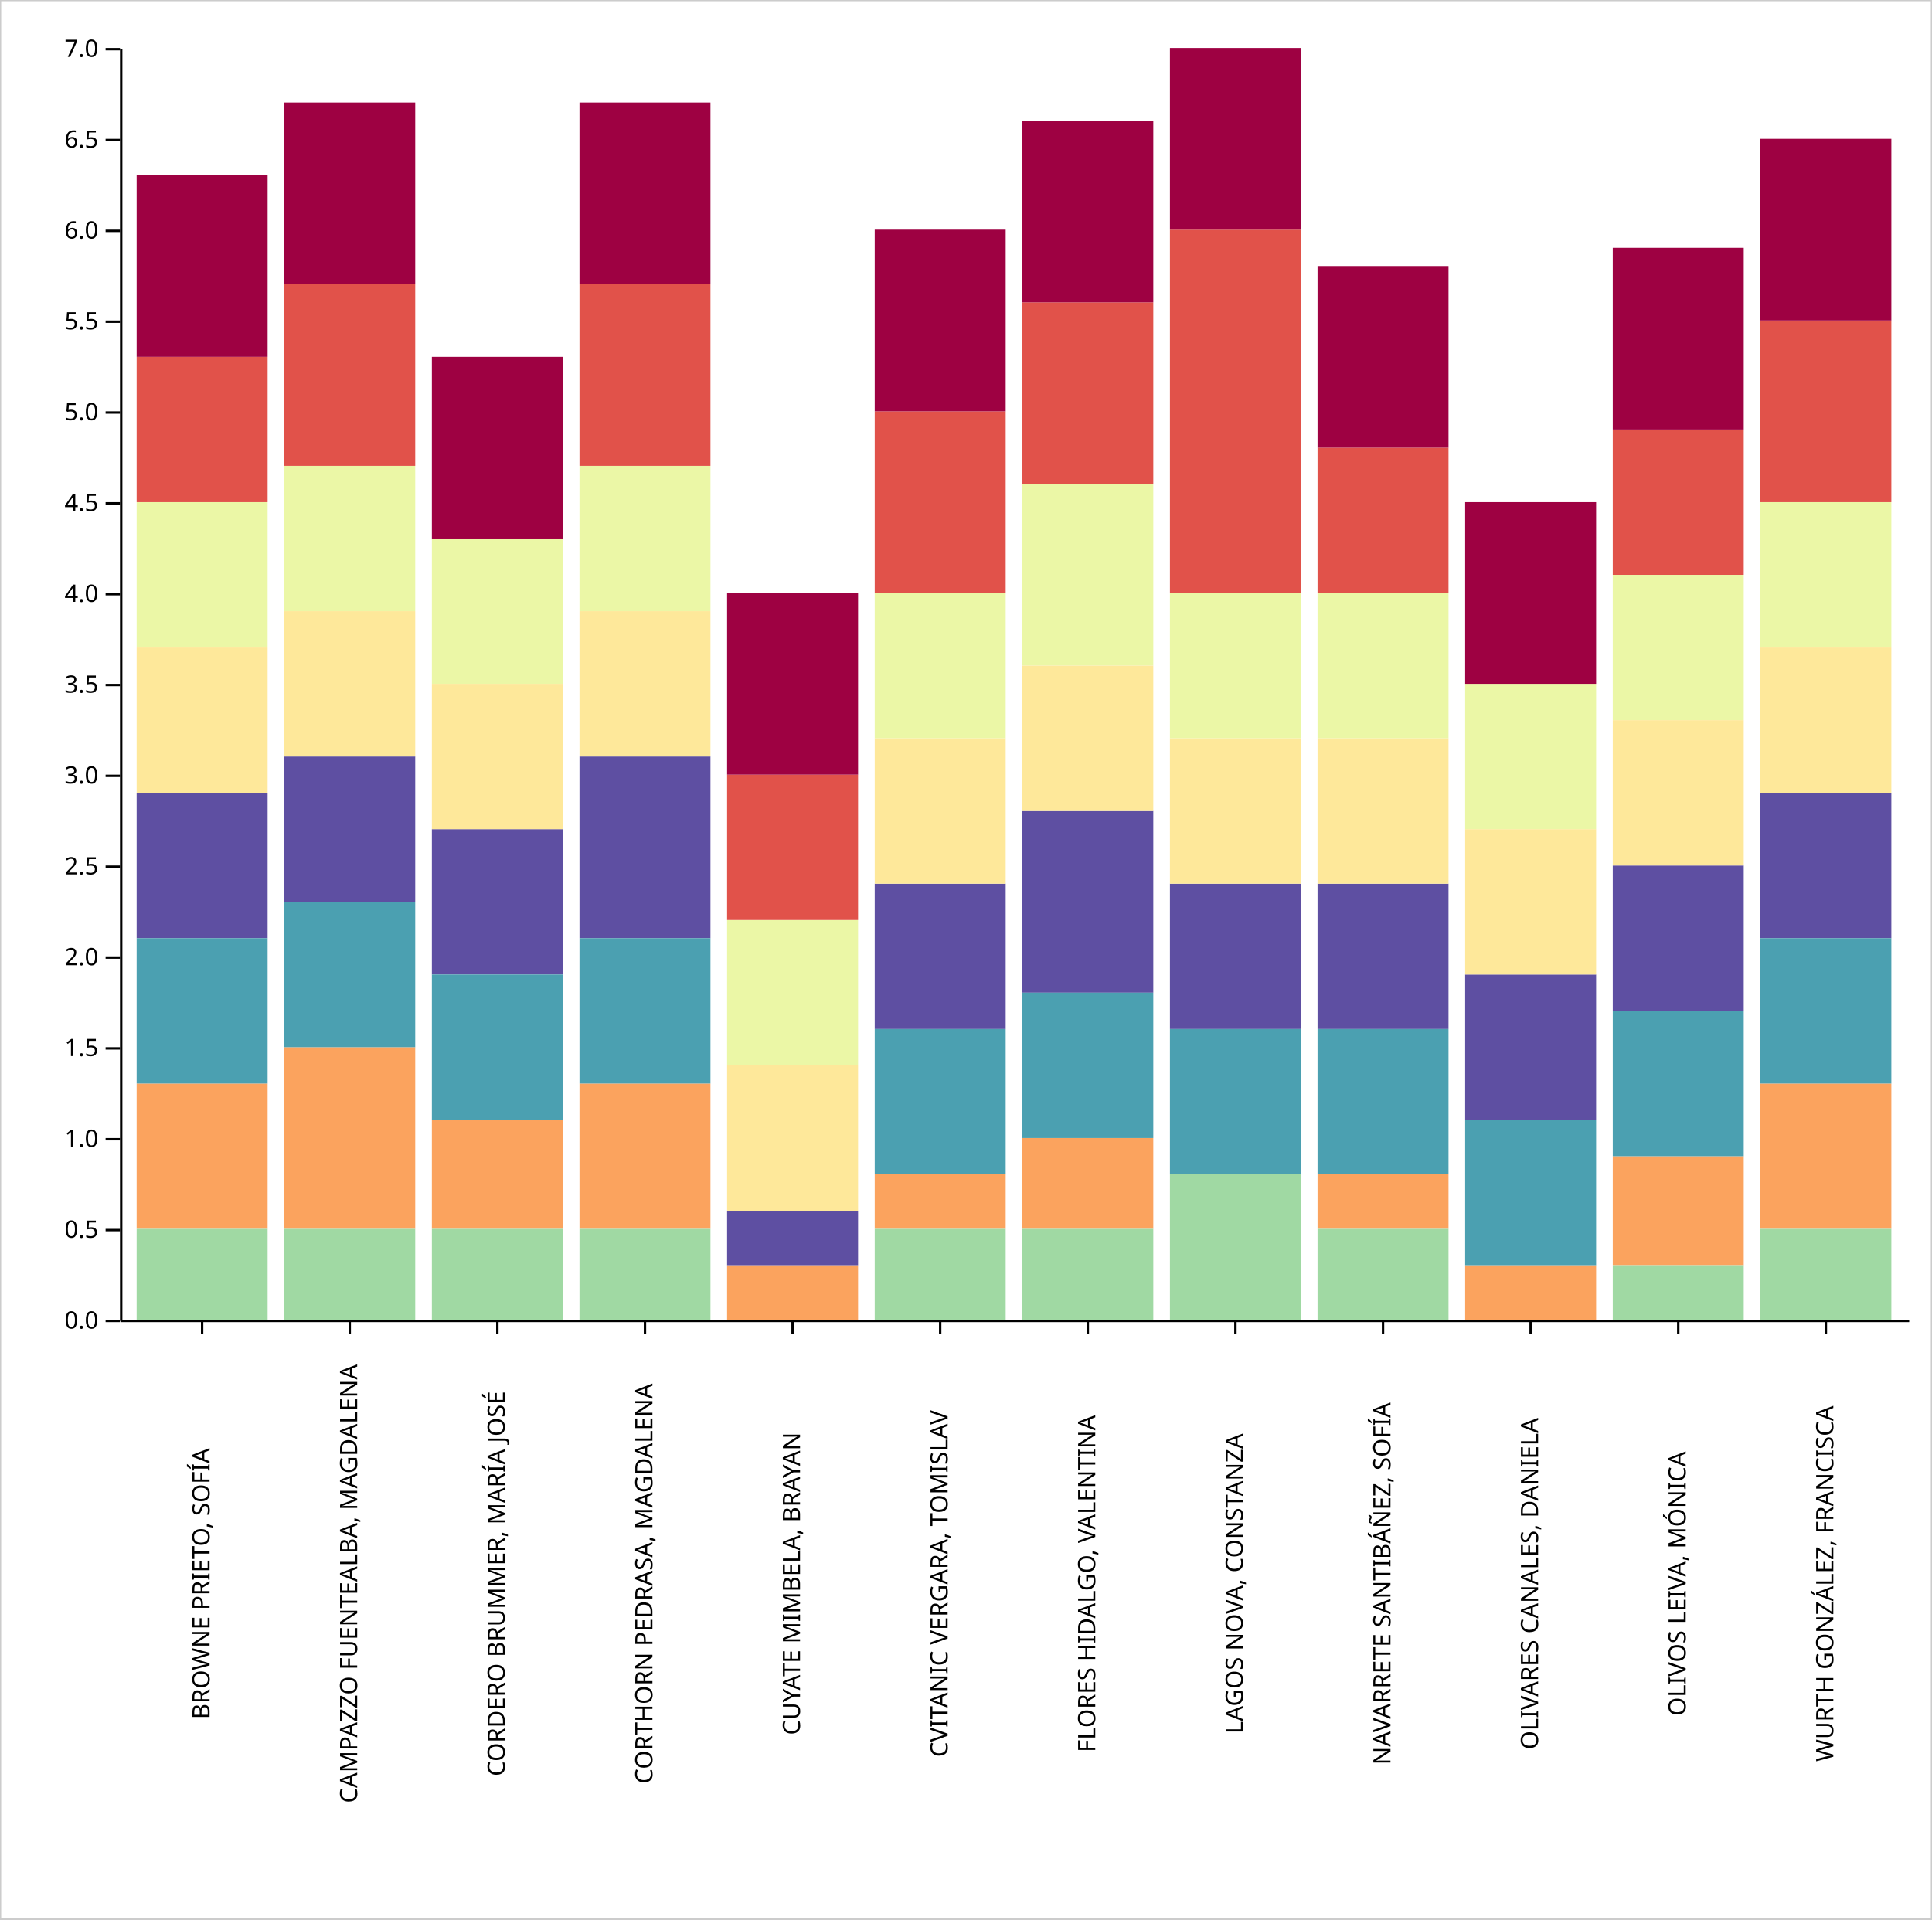
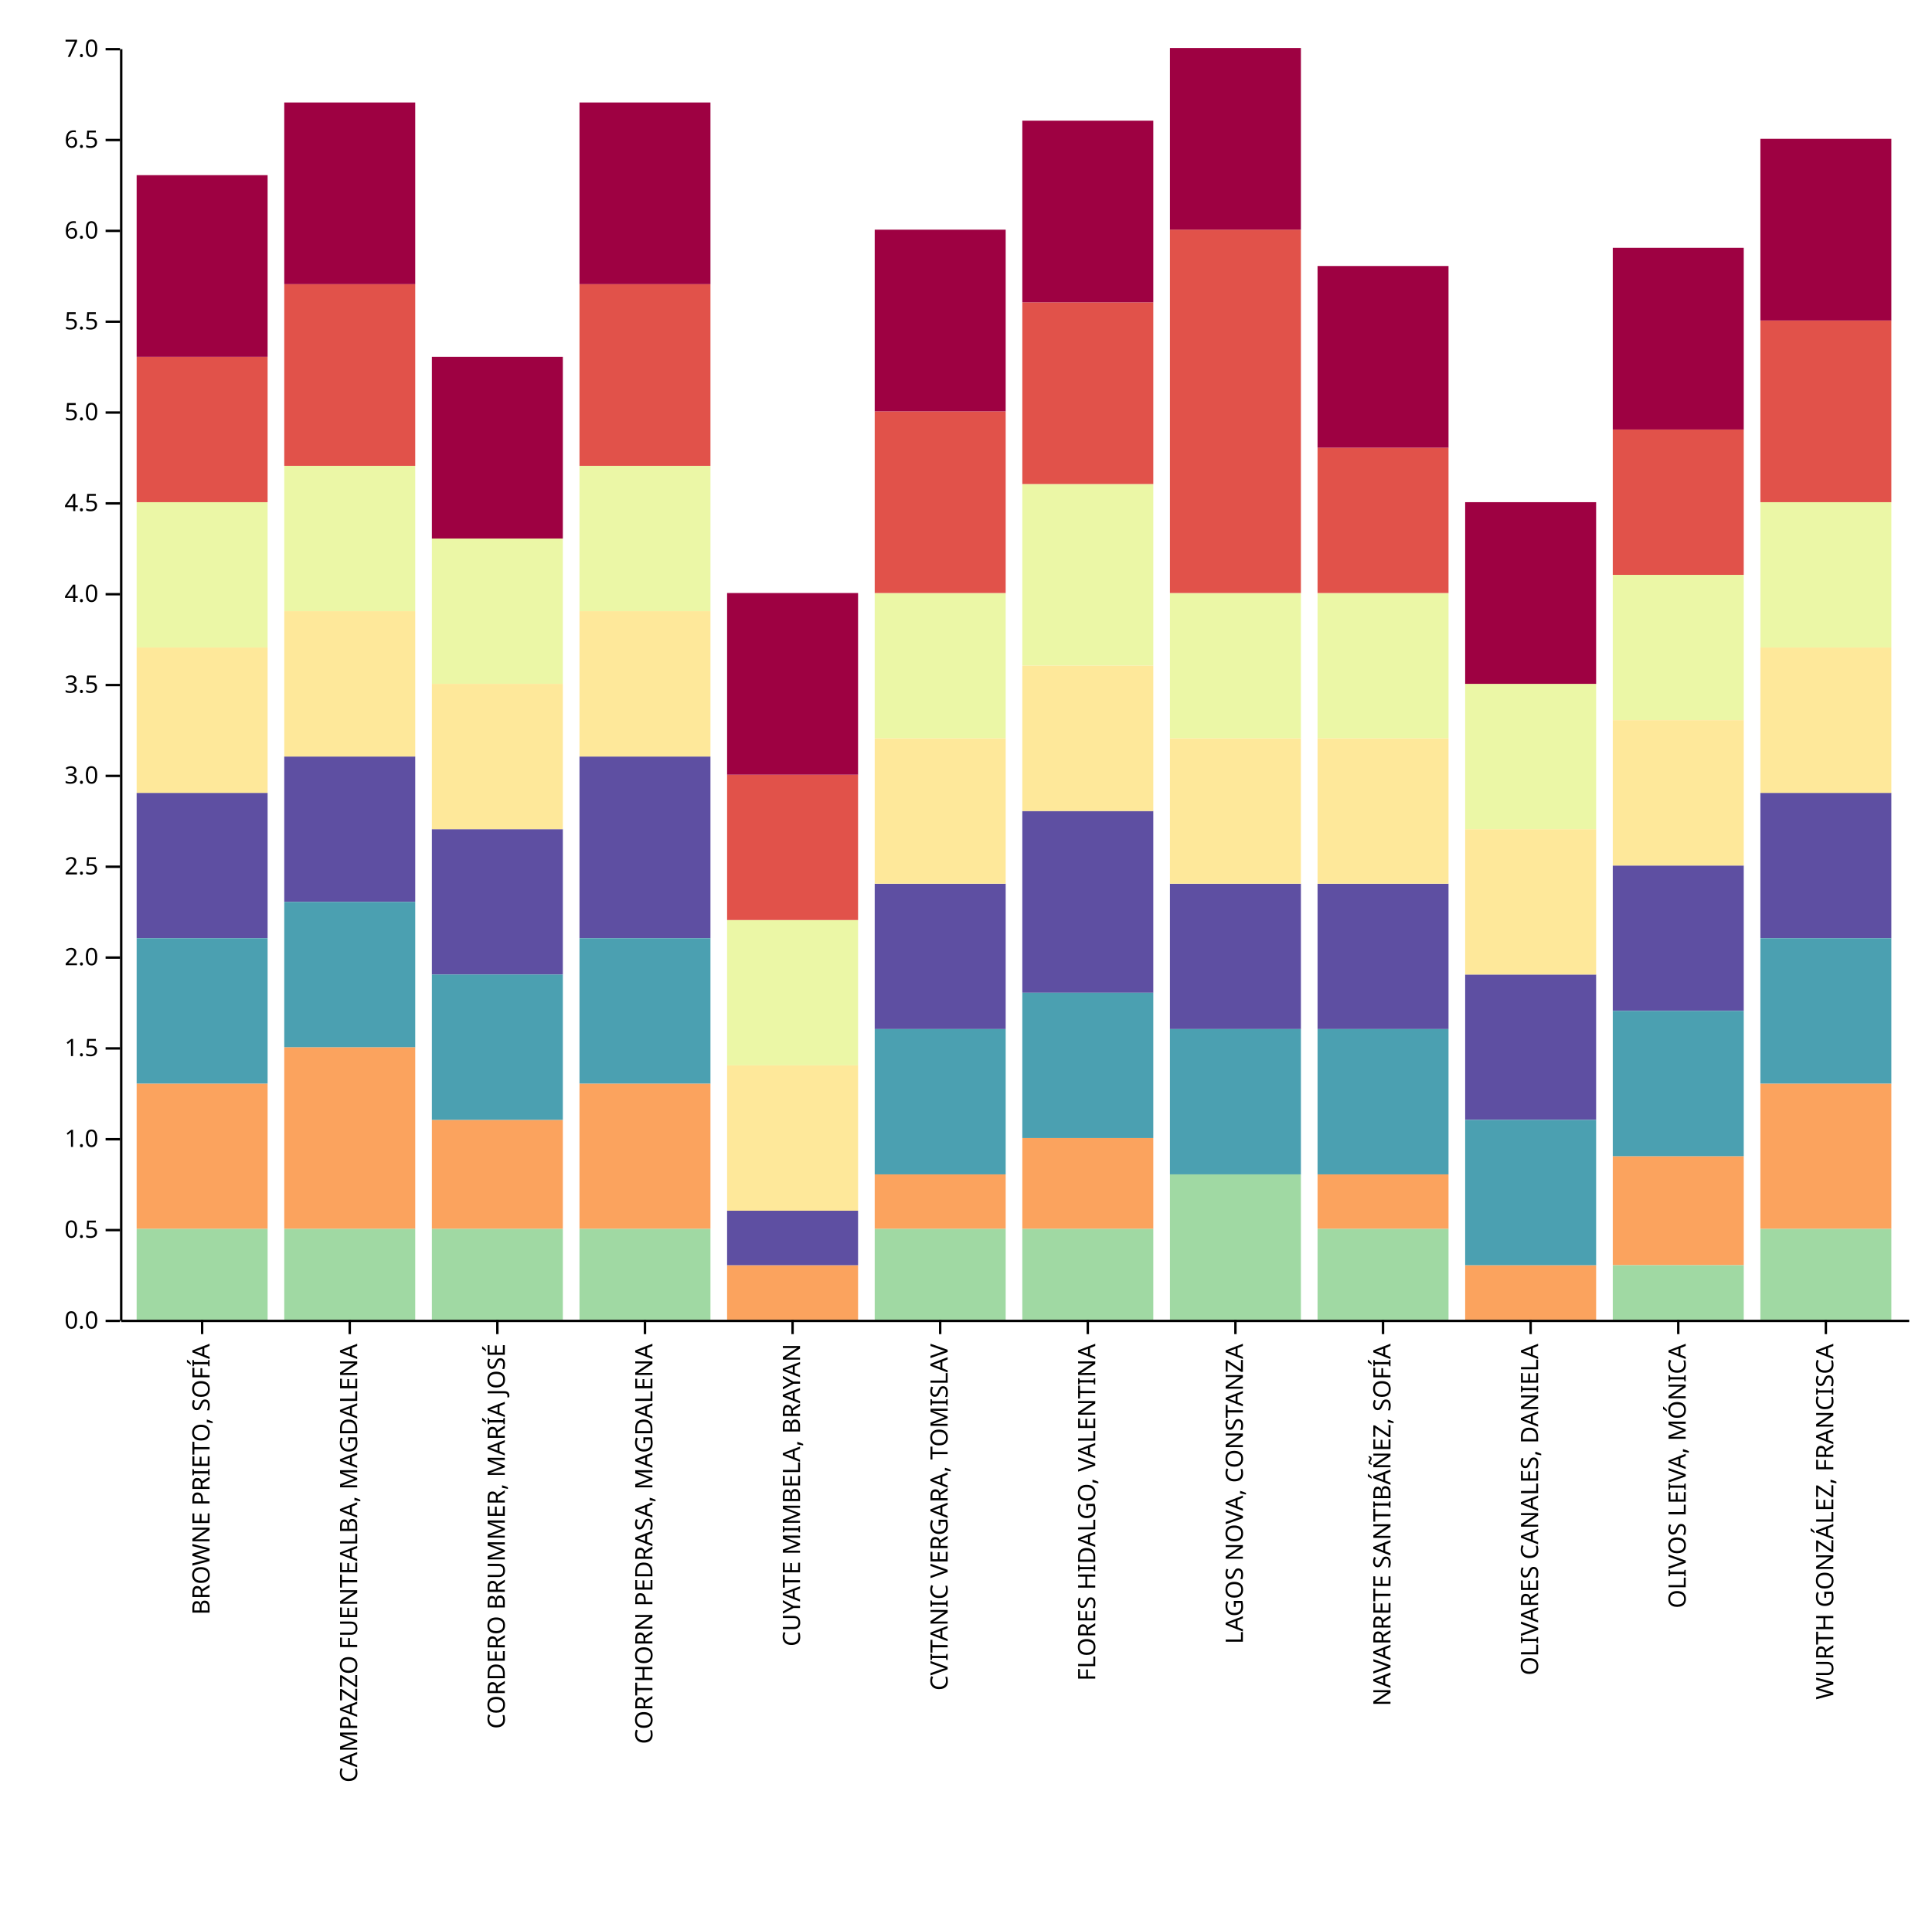
<svg xmlns="http://www.w3.org/2000/svg" width="805" height="800">
  <g id="viz">
    <g transform="translate(0,0)">
      <g transform="translate(50,20)">
        <g id="primera" fill="rgb(251, 163, 94)">
          <rect x="6.935" y="431.571" width="54.571" height="60.571" />
          <rect x="68.44" y="416.429" width="54.571" height="75.714" />
          <rect x="129.946" y="446.714" width="54.571" height="45.429" />
          <rect x="191.451" y="431.571" width="54.571" height="60.571" />
          <rect x="252.957" y="507.286" width="54.571" height="22.714" />
          <rect x="314.462" y="469.429" width="54.571" height="22.714" />
          <rect x="375.967" y="454.286" width="54.571" height="37.857" />
          <rect x="437.473" y="469.429" width="54.571" height="0" />
          <rect x="498.978" y="469.429" width="54.571" height="22.714" />
          <rect x="560.484" y="507.286" width="54.571" height="22.714" />
          <rect x="621.989" y="461.857" width="54.571" height="45.429" />
          <rect x="683.495" y="431.571" width="54.571" height="60.571" />
        </g>
        <g id="segunda" fill="rgb(235, 247, 166)">
          <rect x="6.935" y="189.286" width="54.571" height="60.571" />
          <rect x="68.44" y="174.143" width="54.571" height="60.571" />
          <rect x="129.946" y="204.429" width="54.571" height="60.571" />
          <rect x="191.451" y="174.143" width="54.571" height="60.571" />
          <rect x="252.957" y="363.429" width="54.571" height="60.571" />
          <rect x="314.462" y="227.143" width="54.571" height="60.571" />
          <rect x="375.967" y="181.714" width="54.571" height="75.714" />
          <rect x="437.473" y="227.143" width="54.571" height="60.571" />
          <rect x="498.978" y="227.143" width="54.571" height="60.571" />
          <rect x="560.484" y="265" width="54.571" height="60.571" />
          <rect x="621.989" y="219.571" width="54.571" height="60.571" />
          <rect x="683.495" y="189.286" width="54.571" height="60.571" />
        </g>
        <g id="tercera" fill="rgb(94, 79, 162)">
          <rect x="6.935" y="310.429" width="54.571" height="60.571" />
          <rect x="68.44" y="295.286" width="54.571" height="60.571" />
          <rect x="129.946" y="325.571" width="54.571" height="60.571" />
          <rect x="191.451" y="295.286" width="54.571" height="75.714" />
          <rect x="252.957" y="484.571" width="54.571" height="22.714" />
          <rect x="314.462" y="348.286" width="54.571" height="60.571" />
          <rect x="375.967" y="318" width="54.571" height="75.714" />
          <rect x="437.473" y="348.286" width="54.571" height="60.571" />
          <rect x="498.978" y="348.286" width="54.571" height="60.571" />
          <rect x="560.484" y="386.143" width="54.571" height="60.571" />
          <rect x="621.989" y="340.714" width="54.571" height="60.571" />
          <rect x="683.495" y="310.429" width="54.571" height="60.571" />
        </g>
        <g id="cuarta" fill="rgb(225, 82, 74)">
          <rect x="6.935" y="128.714" width="54.571" height="60.571" />
          <rect x="68.44" y="98.429" width="54.571" height="75.714" />
          <rect x="129.946" y="204.429" width="54.571" height="0" />
          <rect x="191.451" y="98.429" width="54.571" height="75.714" />
          <rect x="252.957" y="302.857" width="54.571" height="60.571" />
          <rect x="314.462" y="151.429" width="54.571" height="75.714" />
          <rect x="375.967" y="106" width="54.571" height="75.714" />
          <rect x="437.473" y="75.714" width="54.571" height="151.429" />
          <rect x="498.978" y="166.571" width="54.571" height="60.571" />
          <rect x="560.484" y="265" width="54.571" height="0" />
          <rect x="621.989" y="159" width="54.571" height="60.571" />
          <rect x="683.495" y="113.571" width="54.571" height="75.714" />
        </g>
        <g id="quinta" fill="rgb(254, 232, 154)">
          <rect x="6.935" y="249.857" width="54.571" height="60.571" />
          <rect x="68.44" y="234.714" width="54.571" height="60.571" />
          <rect x="129.946" y="265" width="54.571" height="60.571" />
          <rect x="191.451" y="234.714" width="54.571" height="60.571" />
          <rect x="252.957" y="424" width="54.571" height="60.571" />
          <rect x="314.462" y="287.714" width="54.571" height="60.571" />
          <rect x="375.967" y="257.429" width="54.571" height="60.571" />
          <rect x="437.473" y="287.714" width="54.571" height="60.571" />
          <rect x="498.978" y="287.714" width="54.571" height="60.571" />
          <rect x="560.484" y="325.571" width="54.571" height="60.571" />
          <rect x="621.989" y="280.143" width="54.571" height="60.571" />
          <rect x="683.495" y="249.857" width="54.571" height="60.571" />
        </g>
        <g id="sexta" fill="rgb(75, 160, 177)">
          <rect x="6.935" y="371" width="54.571" height="60.571" />
          <rect x="68.44" y="355.857" width="54.571" height="60.571" />
          <rect x="129.946" y="386.143" width="54.571" height="60.571" />
          <rect x="191.451" y="371" width="54.571" height="60.571" />
          <rect x="252.957" y="507.286" width="54.571" height="0" />
          <rect x="314.462" y="408.857" width="54.571" height="60.571" />
          <rect x="375.967" y="393.714" width="54.571" height="60.571" />
          <rect x="437.473" y="408.857" width="54.571" height="60.571" />
          <rect x="498.978" y="408.857" width="54.571" height="60.571" />
          <rect x="560.484" y="446.714" width="54.571" height="60.571" />
          <rect x="621.989" y="401.286" width="54.571" height="60.571" />
          <rect x="683.495" y="371" width="54.571" height="60.571" />
        </g>
        <g id="septima" fill="rgb(160, 217, 163)">
          <rect x="6.935" y="492.143" width="54.571" height="37.857" />
          <rect x="68.44" y="492.143" width="54.571" height="37.857" />
          <rect x="129.946" y="492.143" width="54.571" height="37.857" />
          <rect x="191.451" y="492.143" width="54.571" height="37.857" />
          <rect x="252.957" y="530" width="54.571" height="0" />
          <rect x="314.462" y="492.143" width="54.571" height="37.857" />
          <rect x="375.967" y="492.143" width="54.571" height="37.857" />
          <rect x="437.473" y="469.429" width="54.571" height="60.571" />
          <rect x="498.978" y="492.143" width="54.571" height="37.857" />
          <rect x="560.484" y="530" width="54.571" height="0" />
          <rect x="621.989" y="507.286" width="54.571" height="22.714" />
          <rect x="683.495" y="492.143" width="54.571" height="37.857" />
        </g>
        <g id="base" fill="rgb(158, 1, 66)">
          <rect x="6.935" y="53" width="54.571" height="75.714" />
          <rect x="68.44" y="22.714" width="54.571" height="75.714" />
          <rect x="129.946" y="128.714" width="54.571" height="75.714" />
          <rect x="191.451" y="22.714" width="54.571" height="75.714" />
          <rect x="252.957" y="227.143" width="54.571" height="75.714" />
          <rect x="314.462" y="75.714" width="54.571" height="75.714" />
          <rect x="375.967" y="30.286" width="54.571" height="75.714" />
          <rect x="437.473" y="0" width="54.571" height="75.714" />
          <rect x="498.978" y="90.857" width="54.571" height="75.714" />
          <rect x="560.484" y="189.286" width="54.571" height="75.714" />
          <rect x="621.989" y="83.286" width="54.571" height="75.714" />
          <rect x="683.495" y="37.857" width="54.571" height="75.714" />
        </g>
-         <g id="xAxis" transform="translate(0,530)" fill="none" font-size="10" font-family="sans-serif" text-anchor="middle">
+         <g id="xAxis" transform="translate(0,530)" fill="none" font-size="10" font-family="sans-serif" text-anchor="end">
          <path class="domain" stroke="currentColor" d="M0.5,0.5H745.5" />
          <g class="tick" opacity="1" transform="translate(34.22014,0)">
            <line stroke="currentColor" y2="6" />
-             <text fill="currentColor" y="9" dy="0.71em" transform="translate(-13,110) rotate(-90)">BROWNE PRIETO, SOFÍA</text>
+             <text fill="currentColor" y="9" dy="0.71em" transform="translate(-13,10) rotate(-90)">BROWNE PRIETO, SOFÍA</text>
          </g>
          <g class="tick" opacity="1" transform="translate(95.72557,0)">
            <line stroke="currentColor" y2="6" />
-             <text fill="currentColor" y="9" dy="0.71em" transform="translate(-13,110) rotate(-90)">CAMPAZZO FUENTEALBA, MAGDALENA</text>
+             <text fill="currentColor" y="9" dy="0.71em" transform="translate(-13,10) rotate(-90)">CAMPAZZO FUENTEALBA, MAGDALENA</text>
          </g>
          <g class="tick" opacity="1" transform="translate(157.231,0)">
            <line stroke="currentColor" y2="6" />
-             <text fill="currentColor" y="9" dy="0.71em" transform="translate(-13,110) rotate(-90)">CORDERO BRUMMER, MARÍA JOSÉ</text>
+             <text fill="currentColor" y="9" dy="0.71em" transform="translate(-13,10) rotate(-90)">CORDERO BRUMMER, MARÍA JOSÉ</text>
          </g>
          <g class="tick" opacity="1" transform="translate(218.7364,0)">
            <line stroke="currentColor" y2="6" />
-             <text fill="currentColor" y="9" dy="0.71em" transform="translate(-13,110) rotate(-90)">CORTHORN PEDRASA, MAGDALENA</text>
+             <text fill="currentColor" y="9" dy="0.71em" transform="translate(-13,10) rotate(-90)">CORTHORN PEDRASA, MAGDALENA</text>
          </g>
          <g class="tick" opacity="1" transform="translate(280.2419,0)">
            <line stroke="currentColor" y2="6" />
-             <text fill="currentColor" y="9" dy="0.71em" transform="translate(-13,110) rotate(-90)">CUYATE MIMBELA, BRAYAN</text>
+             <text fill="currentColor" y="9" dy="0.71em" transform="translate(-13,10) rotate(-90)">CUYATE MIMBELA, BRAYAN</text>
          </g>
          <g class="tick" opacity="1" transform="translate(341.7473,0)">
            <line stroke="currentColor" y2="6" />
-             <text fill="currentColor" y="9" dy="0.71em" transform="translate(-13,110) rotate(-90)">CVITANIC VERGARA, TOMISLAV</text>
+             <text fill="currentColor" y="9" dy="0.71em" transform="translate(-13,10) rotate(-90)">CVITANIC VERGARA, TOMISLAV</text>
          </g>
          <g class="tick" opacity="1" transform="translate(403.2527,0)">
            <line stroke="currentColor" y2="6" />
-             <text fill="currentColor" y="9" dy="0.71em" transform="translate(-13,110) rotate(-90)">FLORES HIDALGO, VALENTINA</text>
+             <text fill="currentColor" y="9" dy="0.71em" transform="translate(-13,10) rotate(-90)">FLORES HIDALGO, VALENTINA</text>
          </g>
          <g class="tick" opacity="1" transform="translate(464.7581,0)">
            <line stroke="currentColor" y2="6" />
-             <text fill="currentColor" y="9" dy="0.71em" transform="translate(-13,110) rotate(-90)">LAGOS NOVA, CONSTANZA</text>
+             <text fill="currentColor" y="9" dy="0.71em" transform="translate(-13,10) rotate(-90)">LAGOS NOVA, CONSTANZA</text>
          </g>
          <g class="tick" opacity="1" transform="translate(526.2636,0)">
            <line stroke="currentColor" y2="6" />
-             <text fill="currentColor" y="9" dy="0.71em" transform="translate(-13,110) rotate(-90)">NAVARRETE SANTIBÁÑEZ, SOFÍA</text>
+             <text fill="currentColor" y="9" dy="0.71em" transform="translate(-13,10) rotate(-90)">NAVARRETE SANTIBÁÑEZ, SOFÍA</text>
          </g>
          <g class="tick" opacity="1" transform="translate(587.769,0)">
            <line stroke="currentColor" y2="6" />
-             <text fill="currentColor" y="9" dy="0.71em" transform="translate(-13,110) rotate(-90)">OLIVARES CANALES, DANIELA</text>
+             <text fill="currentColor" y="9" dy="0.71em" transform="translate(-13,10) rotate(-90)">OLIVARES CANALES, DANIELA</text>
          </g>
          <g class="tick" opacity="1" transform="translate(649.2744,0)">
            <line stroke="currentColor" y2="6" />
-             <text fill="currentColor" y="9" dy="0.71em" transform="translate(-13,110) rotate(-90)">OLIVOS LEIVA, MÓNICA</text>
+             <text fill="currentColor" y="9" dy="0.71em" transform="translate(-13,10) rotate(-90)">OLIVOS LEIVA, MÓNICA</text>
          </g>
          <g class="tick" opacity="1" transform="translate(710.7799,0)">
            <line stroke="currentColor" y2="6" />
-             <text fill="currentColor" y="9" dy="0.71em" transform="translate(-13,110) rotate(-90)">WURTH GONZÁLEZ, FRANCISCA</text>
+             <text fill="currentColor" y="9" dy="0.71em" transform="translate(-13,10) rotate(-90)">WURTH GONZÁLEZ, FRANCISCA</text>
          </g>
        </g>
        <g id="yAxis" fill="none" font-size="10" font-family="sans-serif" text-anchor="end">
          <path class="domain" stroke="currentColor" d="M0.5,530.5V0.5" />
          <g class="tick" opacity="1" transform="translate(0,530.5)">
            <line stroke="currentColor" x2="-6" />
            <text fill="currentColor" x="-9" dy="0.32em">0.0</text>
          </g>
          <g class="tick" opacity="1" transform="translate(0,492.6429)">
            <line stroke="currentColor" x2="-6" />
            <text fill="currentColor" x="-9" dy="0.32em">0.5</text>
          </g>
          <g class="tick" opacity="1" transform="translate(0,454.7857)">
            <line stroke="currentColor" x2="-6" />
            <text fill="currentColor" x="-9" dy="0.32em">1.0</text>
          </g>
          <g class="tick" opacity="1" transform="translate(0,416.9286)">
            <line stroke="currentColor" x2="-6" />
            <text fill="currentColor" x="-9" dy="0.32em">1.5</text>
          </g>
          <g class="tick" opacity="1" transform="translate(0,379.0714)">
            <line stroke="currentColor" x2="-6" />
            <text fill="currentColor" x="-9" dy="0.32em">2.0</text>
          </g>
          <g class="tick" opacity="1" transform="translate(0,341.2143)">
            <line stroke="currentColor" x2="-6" />
            <text fill="currentColor" x="-9" dy="0.32em">2.5</text>
          </g>
          <g class="tick" opacity="1" transform="translate(0,303.3571)">
            <line stroke="currentColor" x2="-6" />
            <text fill="currentColor" x="-9" dy="0.32em">3.0</text>
          </g>
          <g class="tick" opacity="1" transform="translate(0,265.5)">
            <line stroke="currentColor" x2="-6" />
            <text fill="currentColor" x="-9" dy="0.32em">3.5</text>
          </g>
          <g class="tick" opacity="1" transform="translate(0,227.6429)">
            <line stroke="currentColor" x2="-6" />
            <text fill="currentColor" x="-9" dy="0.32em">4.0</text>
          </g>
          <g class="tick" opacity="1" transform="translate(0,189.7857)">
            <line stroke="currentColor" x2="-6" />
            <text fill="currentColor" x="-9" dy="0.32em">4.5</text>
          </g>
          <g class="tick" opacity="1" transform="translate(0,151.9286)">
            <line stroke="currentColor" x2="-6" />
            <text fill="currentColor" x="-9" dy="0.32em">5.0</text>
          </g>
          <g class="tick" opacity="1" transform="translate(0,114.0714)">
            <line stroke="currentColor" x2="-6" />
            <text fill="currentColor" x="-9" dy="0.32em">5.5</text>
          </g>
          <g class="tick" opacity="1" transform="translate(0,76.21429)">
            <line stroke="currentColor" x2="-6" />
            <text fill="currentColor" x="-9" dy="0.32em">6.0</text>
          </g>
          <g class="tick" opacity="1" transform="translate(0,38.35714)">
            <line stroke="currentColor" x2="-6" />
            <text fill="currentColor" x="-9" dy="0.32em">6.5</text>
          </g>
          <g class="tick" opacity="1" transform="translate(0,0.5)">
            <line stroke="currentColor" x2="-6" />
            <text fill="currentColor" x="-9" dy="0.32em">7.0</text>
          </g>
        </g>
      </g>
      <text x="4" y="4" style="font-family: Arial, sans-serif; font-size: 12px; fill: black; font-weight: bold; dominant-baseline: hanging;" />
    </g>
    <g id="grid">
-       <rect x="0" y="0" width="805" height="800" fill="none" stroke="#ccc" />
-     </g>
+         </g>
  </g>
</svg>
